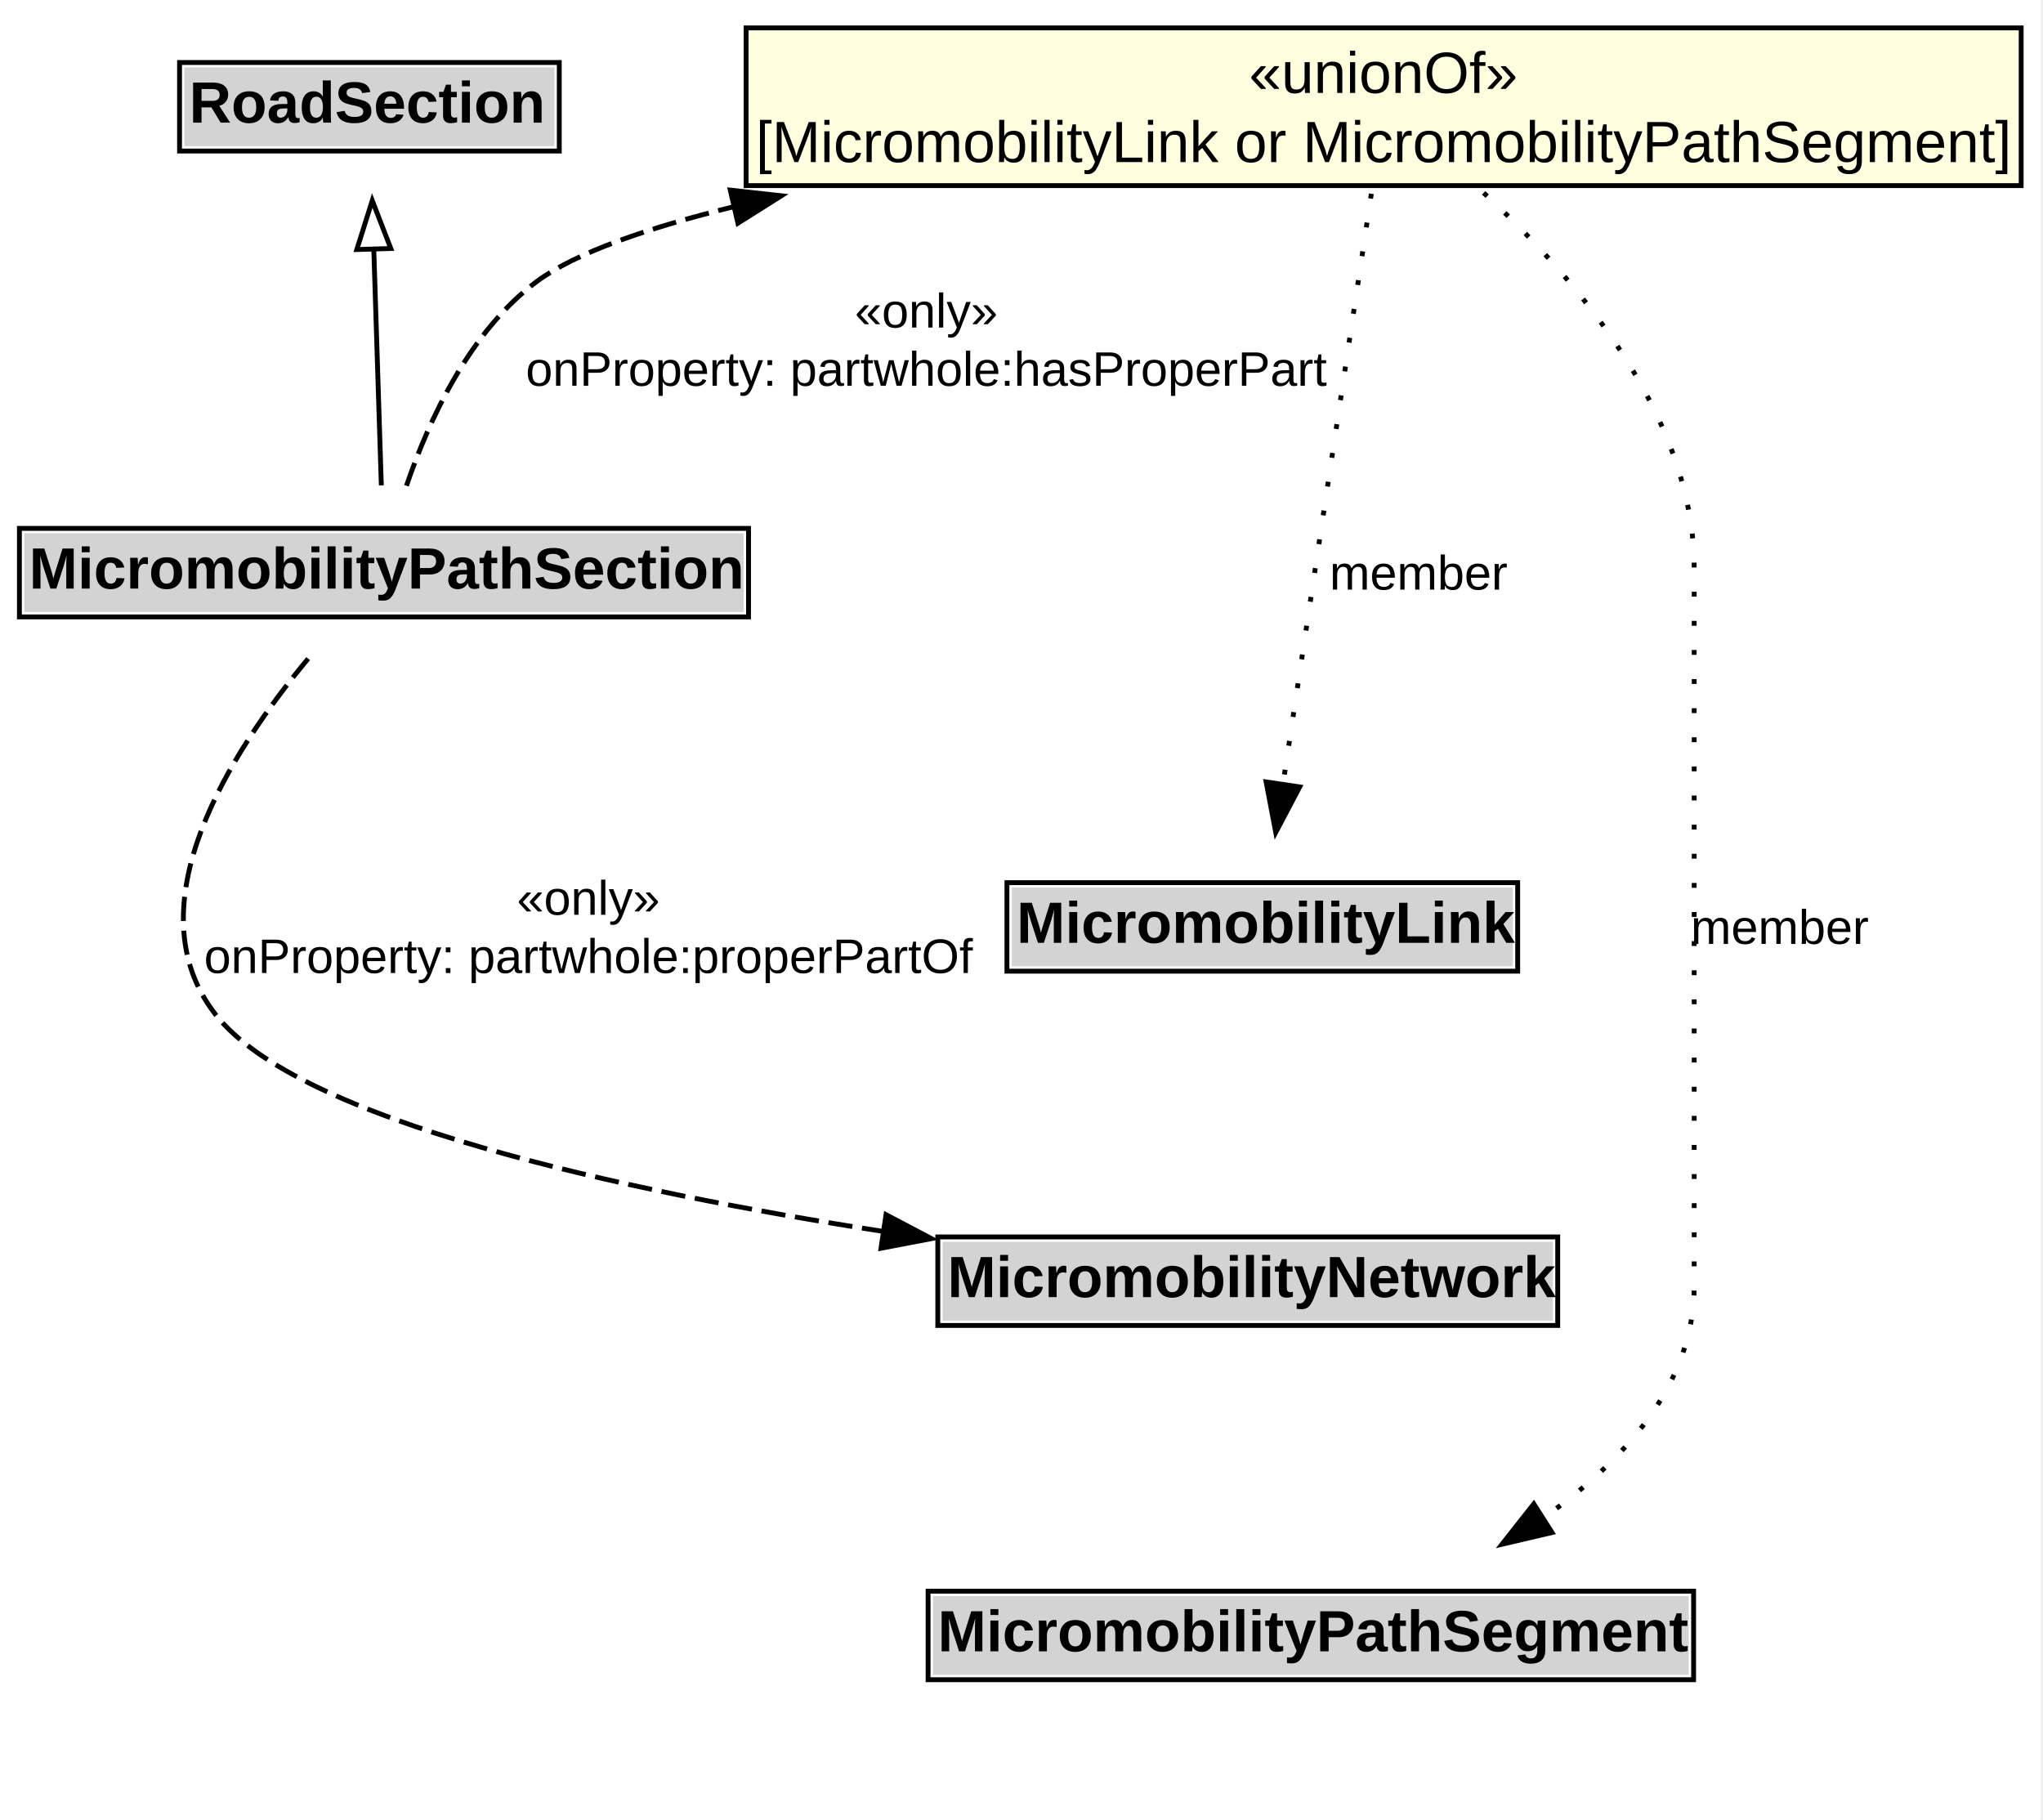
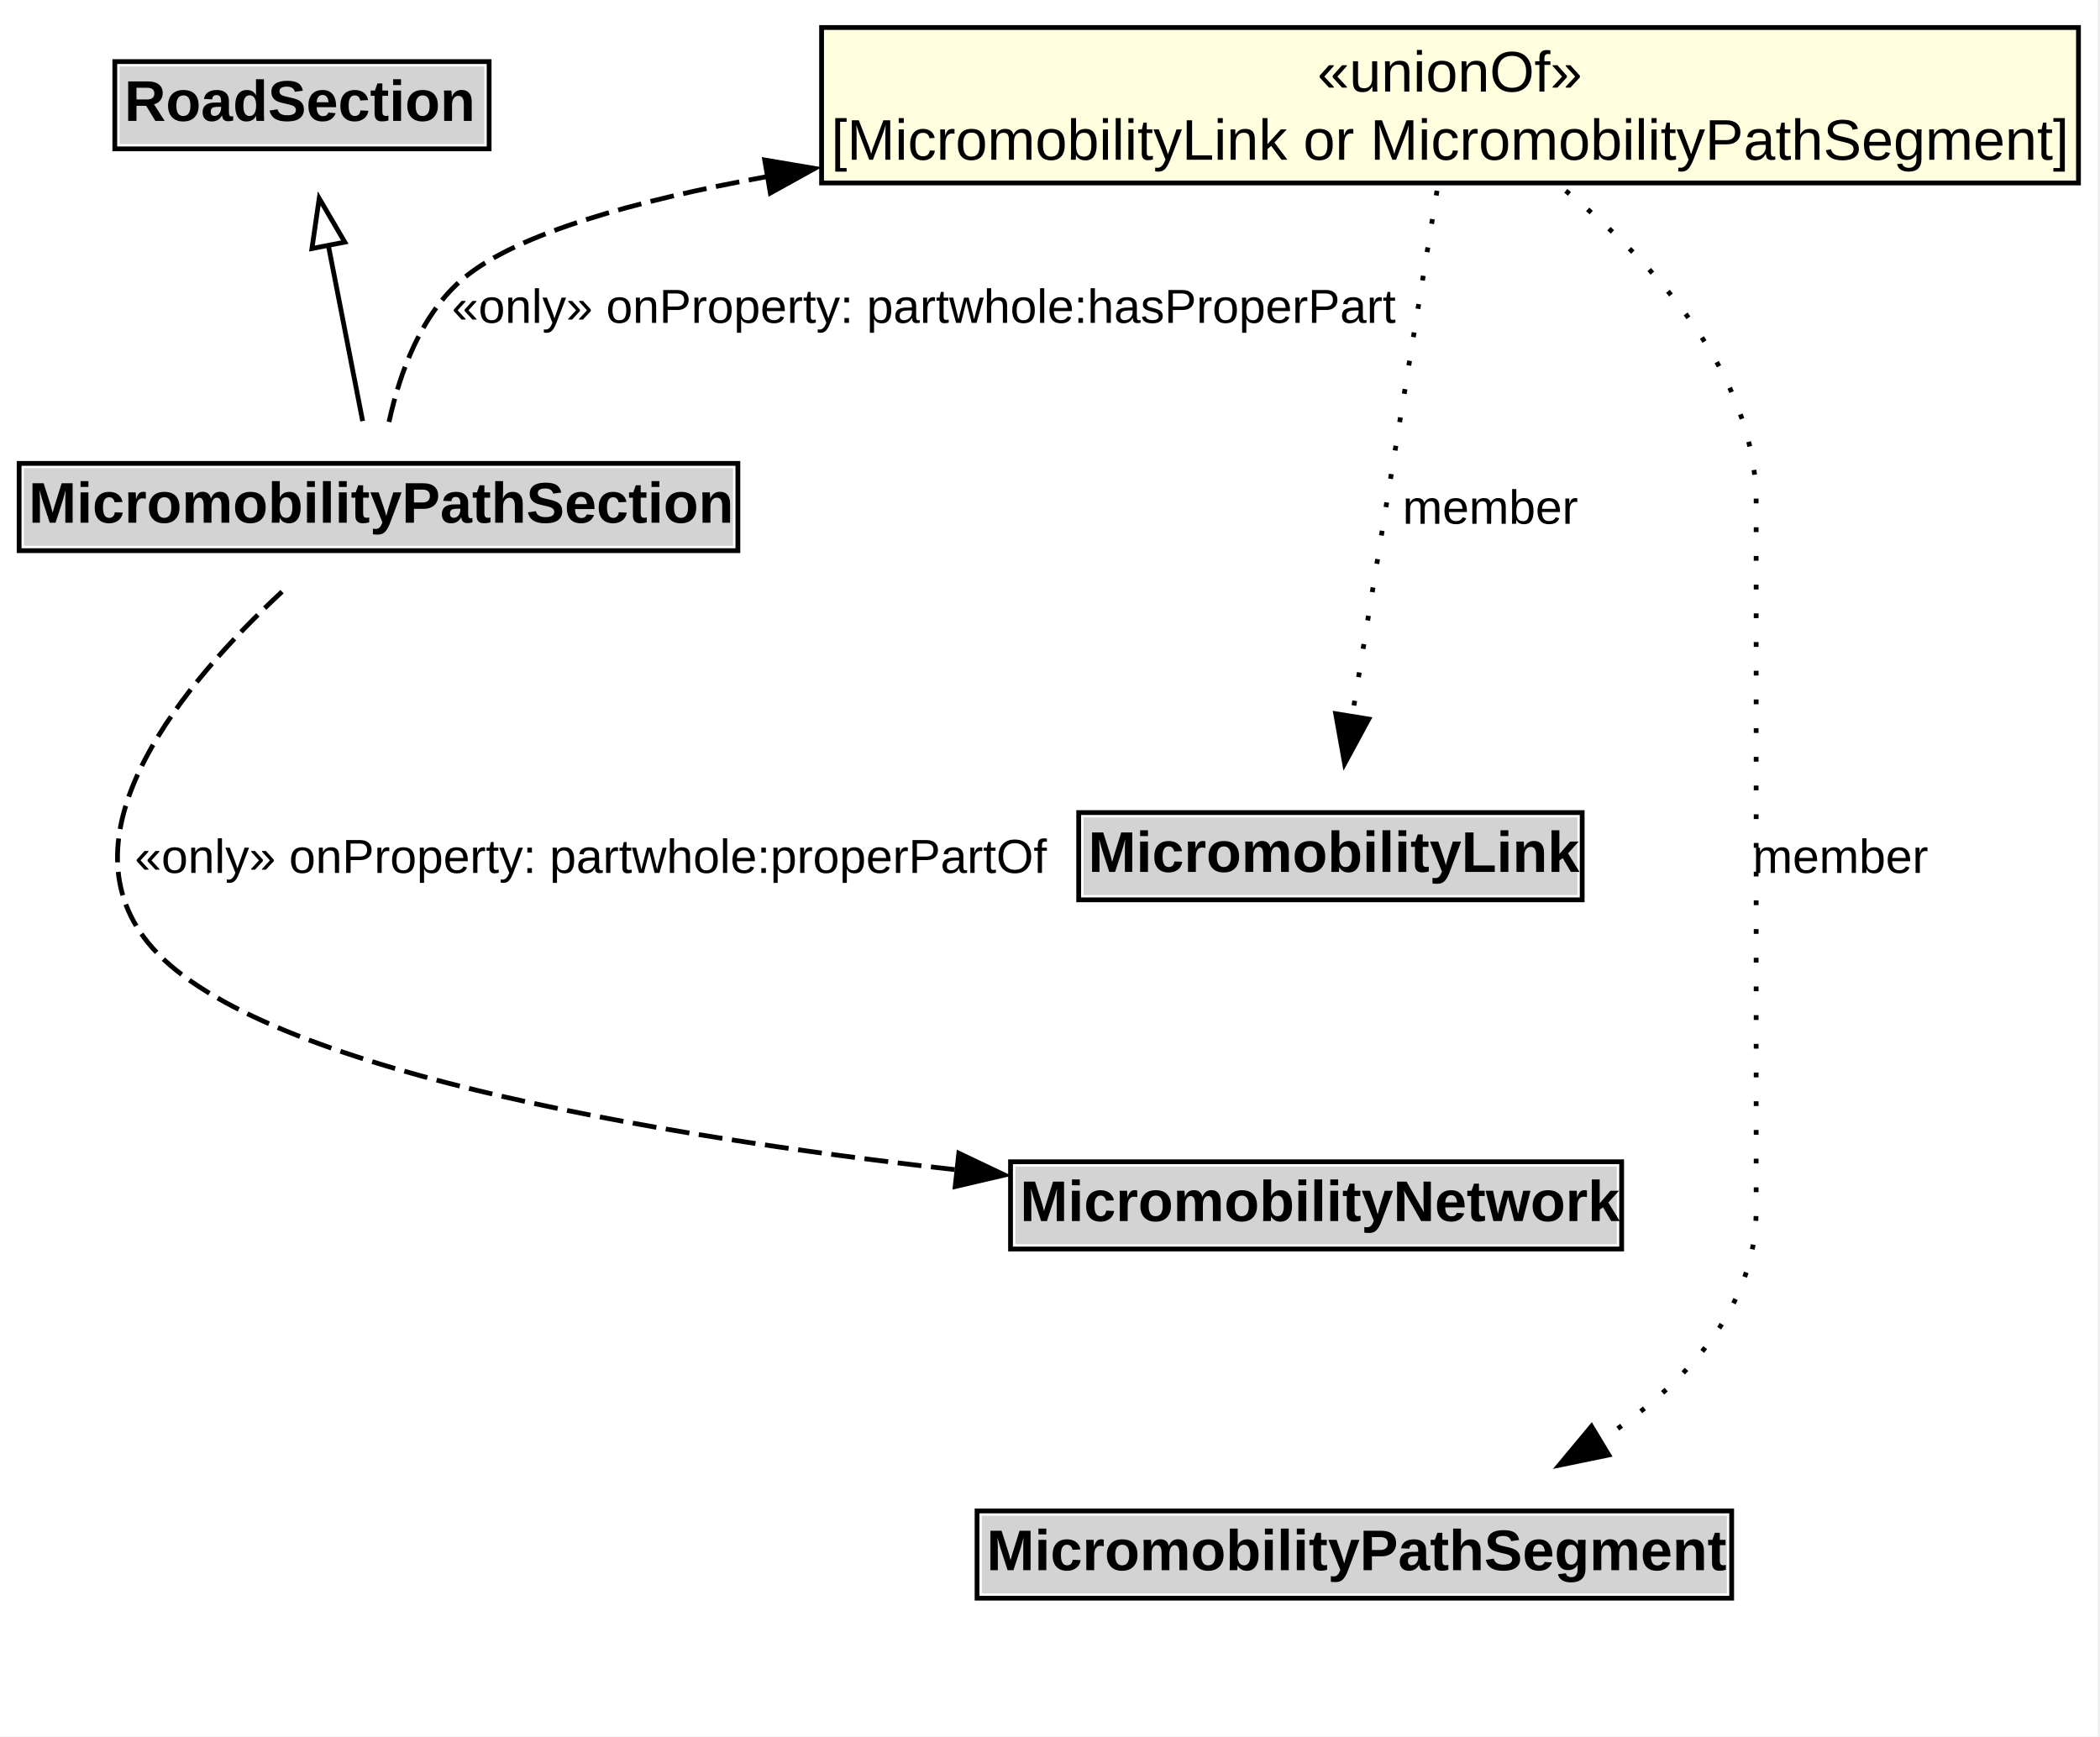
- <svg xmlns="http://www.w3.org/2000/svg" width="421pt" height="375pt" viewBox="0.00 0.00 421.00 375.00">
-   <g id="graph0" class="graph" transform="scale(1 1) rotate(0) translate(4 371)">
-     <polygon fill="white" stroke="none" points="-4,4 -4,-371 416.5,-371 416.5,4 -4,4" />
+ <svg xmlns="http://www.w3.org/2000/svg" width="439pt" height="363pt" viewBox="0.00 0.00 439.00 363.00">
+   <g id="graph0" class="graph" transform="scale(1 1) rotate(0) translate(4 359)">
+     <polygon fill="white" stroke="none" points="-4,4 -4,-359 434.5,-359 434.5,4 -4,4" />
    <g id="clust2" class="cluster">
</g>
    <g id="node1" class="node">
-       <polygon fill="lightgray" stroke="none" points="34,-340.88 34,-357.12 110.25,-357.12 110.25,-340.88 34,-340.88" />
-       <text xml:space="preserve" text-anchor="start" x="35" y="-345.73" font-family="Arial" font-weight="bold" font-size="12.00">RoadSection</text>
-       <polygon fill="none" stroke="black" points="33,-339.88 33,-358.12 111.25,-358.12 111.25,-339.88 33,-339.88" />
+       <polygon fill="lightgray" stroke="none" points="21,-328.88 21,-345.12 97.25,-345.12 97.25,-328.88 21,-328.88" />
+       <text xml:space="preserve" text-anchor="start" x="22" y="-333.73" font-family="Arial" font-weight="bold" font-size="12.00">RoadSection</text>
+       <polygon fill="none" stroke="black" points="20,-327.88 20,-346.12 98.25,-346.12 98.25,-327.88 20,-327.88" />
    </g>
    <g id="node2" class="node">
      <polygon fill="lightgray" stroke="none" points="1,-244.88 1,-261.12 149.25,-261.12 149.25,-244.88 1,-244.88" />
      <text xml:space="preserve" text-anchor="start" x="2" y="-249.72" font-family="Arial" font-weight="bold" font-size="12.00">MicromobilityPathSection</text>
      <polygon fill="none" stroke="black" points="0,-243.88 0,-262.12 150.25,-262.12 150.25,-243.88 0,-243.88" />
    </g>
    <g id="edge1" class="edge">
-       <path fill="none" stroke="black" d="M74.58,-270.98C74.15,-284.58 73.53,-303.94 73.02,-319.85" />
-       <polygon fill="none" stroke="black" points="69.53,-319.58 72.71,-329.68 76.53,-319.8 69.53,-319.58" />
+       <path fill="none" stroke="black" d="M71.81,-270.97C69.73,-281.63 67,-295.64 64.6,-307.92" />
+       <polygon fill="none" stroke="black" points="61.21,-307.04 62.73,-317.52 68.08,-308.38 61.21,-307.04" />
    </g>
    <g id="node5" class="node">
-       <polygon fill="lightgray" stroke="none" points="190.25,-98.88 190.25,-115.12 316,-115.12 316,-98.88 190.25,-98.88" />
-       <text xml:space="preserve" text-anchor="start" x="191.25" y="-103.72" font-family="Arial" font-weight="bold" font-size="12.00">MicromobilityNetwork</text>
-       <polygon fill="none" stroke="black" points="189.25,-97.88 189.25,-116.12 317,-116.12 317,-97.88 189.25,-97.88" />
+       <polygon fill="lightgray" stroke="none" points="208.25,-98.88 208.25,-115.12 334,-115.12 334,-98.88 208.25,-98.88" />
+       <text xml:space="preserve" text-anchor="start" x="209.25" y="-103.72" font-family="Arial" font-weight="bold" font-size="12.00">MicromobilityNetwork</text>
+       <polygon fill="none" stroke="black" points="207.25,-97.88 207.25,-116.12 335,-116.12 335,-97.88 207.25,-97.88" />
    </g>
    <g id="edge9" class="edge">
-       <path fill="none" stroke="black" stroke-dasharray="5,2" d="M59.5,-235.28C43.46,-216.03 23.1,-184.21 40.38,-162 57.41,-140.1 123.92,-125.64 178.1,-117.24" />
-       <polygon fill="black" stroke="black" points="178.58,-120.71 187.95,-115.77 177.55,-113.79 178.58,-120.71" />
-       <text xml:space="preserve" text-anchor="middle" x="117.25" y="-182.5" font-family="Arial" font-size="10.00">«only»</text>
-       <text xml:space="preserve" text-anchor="middle" x="117.25" y="-170.5" font-family="Arial" font-size="10.00">onProperty: partwhole:properPartOf</text>
+       <path fill="none" stroke="black" stroke-dasharray="5,2" d="M54.96,-235.3C34.52,-216.35 8.34,-185.08 26.88,-162 47.88,-135.85 132.47,-121.59 196.26,-114.4" />
+       <polygon fill="black" stroke="black" points="196.44,-117.9 206,-113.35 195.68,-110.94 196.44,-117.9" />
+       <text xml:space="preserve" text-anchor="middle" x="119.5" y="-176.5" font-family="Arial" font-size="10.00">«only» onProperty: partwhole:properPartOf</text>
    </g>
    <g id="node7" class="node">
-       <polygon fill="lightyellow" stroke="none" points="149.75,-332.75 149.75,-365.25 412.5,-365.25 412.5,-332.75 149.75,-332.75" />
-       <text xml:space="preserve" text-anchor="start" x="253.38" y="-351.85" font-family="Arial" font-size="12.00">«unionOf»</text>
-       <text xml:space="preserve" text-anchor="start" x="151.75" y="-337.6" font-family="Arial" font-size="12.00">[MicromobilityLink or MicromobilityPathSegment]</text>
-       <polygon fill="none" stroke="black" points="149.75,-332.75 149.75,-365.25 412.5,-365.25 412.5,-332.75 149.75,-332.75" />
+       <polygon fill="lightyellow" stroke="none" points="167.75,-320.75 167.75,-353.25 430.5,-353.25 430.5,-320.75 167.75,-320.75" />
+       <text xml:space="preserve" text-anchor="start" x="271.38" y="-339.85" font-family="Arial" font-size="12.00">«unionOf»</text>
+       <text xml:space="preserve" text-anchor="start" x="169.75" y="-325.6" font-family="Arial" font-size="12.00">[MicromobilityLink or MicromobilityPathSegment]</text>
+       <polygon fill="none" stroke="black" points="167.75,-320.75 167.75,-353.25 430.5,-353.25 430.5,-320.75 167.75,-320.75" />
    </g>
    <g id="edge8" class="edge">
-       <path fill="none" stroke="black" stroke-dasharray="5,2" d="M79.76,-270.9C84.35,-284.39 92.74,-302.68 106.62,-313 114.57,-318.9 129.47,-324.05 147.34,-328.44" />
-       <polygon fill="black" stroke="black" points="146.49,-331.83 157.02,-330.66 148.06,-325.01 146.49,-331.83" />
-       <text xml:space="preserve" text-anchor="middle" x="186.88" y="-303.5" font-family="Arial" font-size="10.00">«only»</text>
-       <text xml:space="preserve" text-anchor="middle" x="186.88" y="-291.5" font-family="Arial" font-size="10.00">onProperty: partwhole:hasProperPart</text>
+       <path fill="none" stroke="black" stroke-dasharray="5,2" d="M77.32,-270.79C79.56,-281.05 84.07,-293.58 93.12,-301 104.3,-310.16 128.47,-317.01 156.47,-322.1" />
+       <polygon fill="black" stroke="black" points="155.86,-325.55 166.31,-323.78 157.04,-318.65 155.86,-325.55" />
+       <text xml:space="preserve" text-anchor="middle" x="189.12" y="-291.5" font-family="Arial" font-size="10.00">«only» onProperty: partwhole:hasProperPart</text>
    </g>
    <g id="node4" class="node">
-       <polygon fill="lightgray" stroke="none" points="204.5,-171.88 204.5,-188.12 307.75,-188.12 307.75,-171.88 204.5,-171.88" />
-       <text xml:space="preserve" text-anchor="start" x="205.5" y="-176.72" font-family="Arial" font-weight="bold" font-size="12.00">MicromobilityLink</text>
-       <polygon fill="none" stroke="black" points="203.5,-170.88 203.5,-189.12 308.75,-189.12 308.75,-170.88 203.5,-170.88" />
+       <polygon fill="lightgray" stroke="none" points="222.5,-171.88 222.5,-188.12 325.75,-188.12 325.75,-171.88 222.5,-171.88" />
+       <text xml:space="preserve" text-anchor="start" x="223.5" y="-176.72" font-family="Arial" font-weight="bold" font-size="12.00">MicromobilityLink</text>
+       <polygon fill="none" stroke="black" points="221.5,-170.88 221.5,-189.12 326.75,-189.12 326.75,-170.88 221.5,-170.88" />
    </g>
    <g id="node6" class="node">
-       <polygon fill="lightgray" stroke="none" points="188.25,-25.88 188.25,-42.12 344,-42.12 344,-25.88 188.25,-25.88" />
-       <text xml:space="preserve" text-anchor="start" x="189.25" y="-30.73" font-family="Arial" font-weight="bold" font-size="12.00">MicromobilityPathSegment</text>
-       <polygon fill="none" stroke="black" points="187.25,-24.88 187.25,-43.12 345,-43.12 345,-24.88 187.25,-24.88" />
+       <polygon fill="lightgray" stroke="none" points="201.25,-25.88 201.25,-42.12 357,-42.12 357,-25.88 201.25,-25.88" />
+       <text xml:space="preserve" text-anchor="start" x="202.25" y="-30.73" font-family="Arial" font-weight="bold" font-size="12.00">MicromobilityPathSegment</text>
+       <polygon fill="none" stroke="black" points="200.25,-24.88 200.25,-43.12 358,-43.12 358,-24.88 200.25,-24.88" />
    </g>
    <g id="edge6" class="edge">
-       <path fill="none" stroke="black" stroke-dasharray="1,5" d="M278.59,-331.07C274.3,-302.44 265.58,-244.17 260.36,-209.26" />
-       <polygon fill="black" stroke="black" points="263.83,-208.85 258.89,-199.47 256.91,-209.88 263.83,-208.85" />
-       <text xml:space="preserve" text-anchor="middle" x="288.32" y="-249.5" font-family="Arial" font-size="10.00">member</text>
+       <path fill="none" stroke="black" stroke-dasharray="1,5" d="M296.4,-319.12C292.14,-292.68 283.84,-241.22 278.66,-209.12" />
+       <polygon fill="black" stroke="black" points="282.13,-208.67 277.09,-199.36 275.22,-209.79 282.13,-208.67" />
+       <text xml:space="preserve" text-anchor="middle" x="307.55" y="-249.5" font-family="Arial" font-size="10.00">member</text>
    </g>
    <g id="edge7" class="edge">
-       <path fill="none" stroke="black" stroke-dasharray="1,5" d="M301.73,-331.26C320.44,-314.05 345.12,-285.39 345.12,-254 345.12,-254 345.12,-254 345.12,-106 345.12,-85.62 330.4,-69.6 313.66,-57.98" />
-       <polygon fill="black" stroke="black" points="315.83,-55.21 305.51,-52.79 312.07,-61.11 315.83,-55.21" />
-       <text xml:space="preserve" text-anchor="middle" x="362.75" y="-176.5" font-family="Arial" font-size="10.00">member</text>
+       <path fill="none" stroke="black" stroke-dasharray="1,5" d="M323.32,-319.1C341.44,-304.27 363.12,-280.91 363.12,-254 363.12,-254 363.12,-254 363.12,-106 363.12,-85.22 347.94,-69.27 330.48,-57.81" />
+       <polygon fill="black" stroke="black" points="332.31,-54.82 321.93,-52.68 328.7,-60.82 332.31,-54.82" />
+       <text xml:space="preserve" text-anchor="middle" x="380.75" y="-176.5" font-family="Arial" font-size="10.00">member</text>
    </g>
  </g>
</svg>
